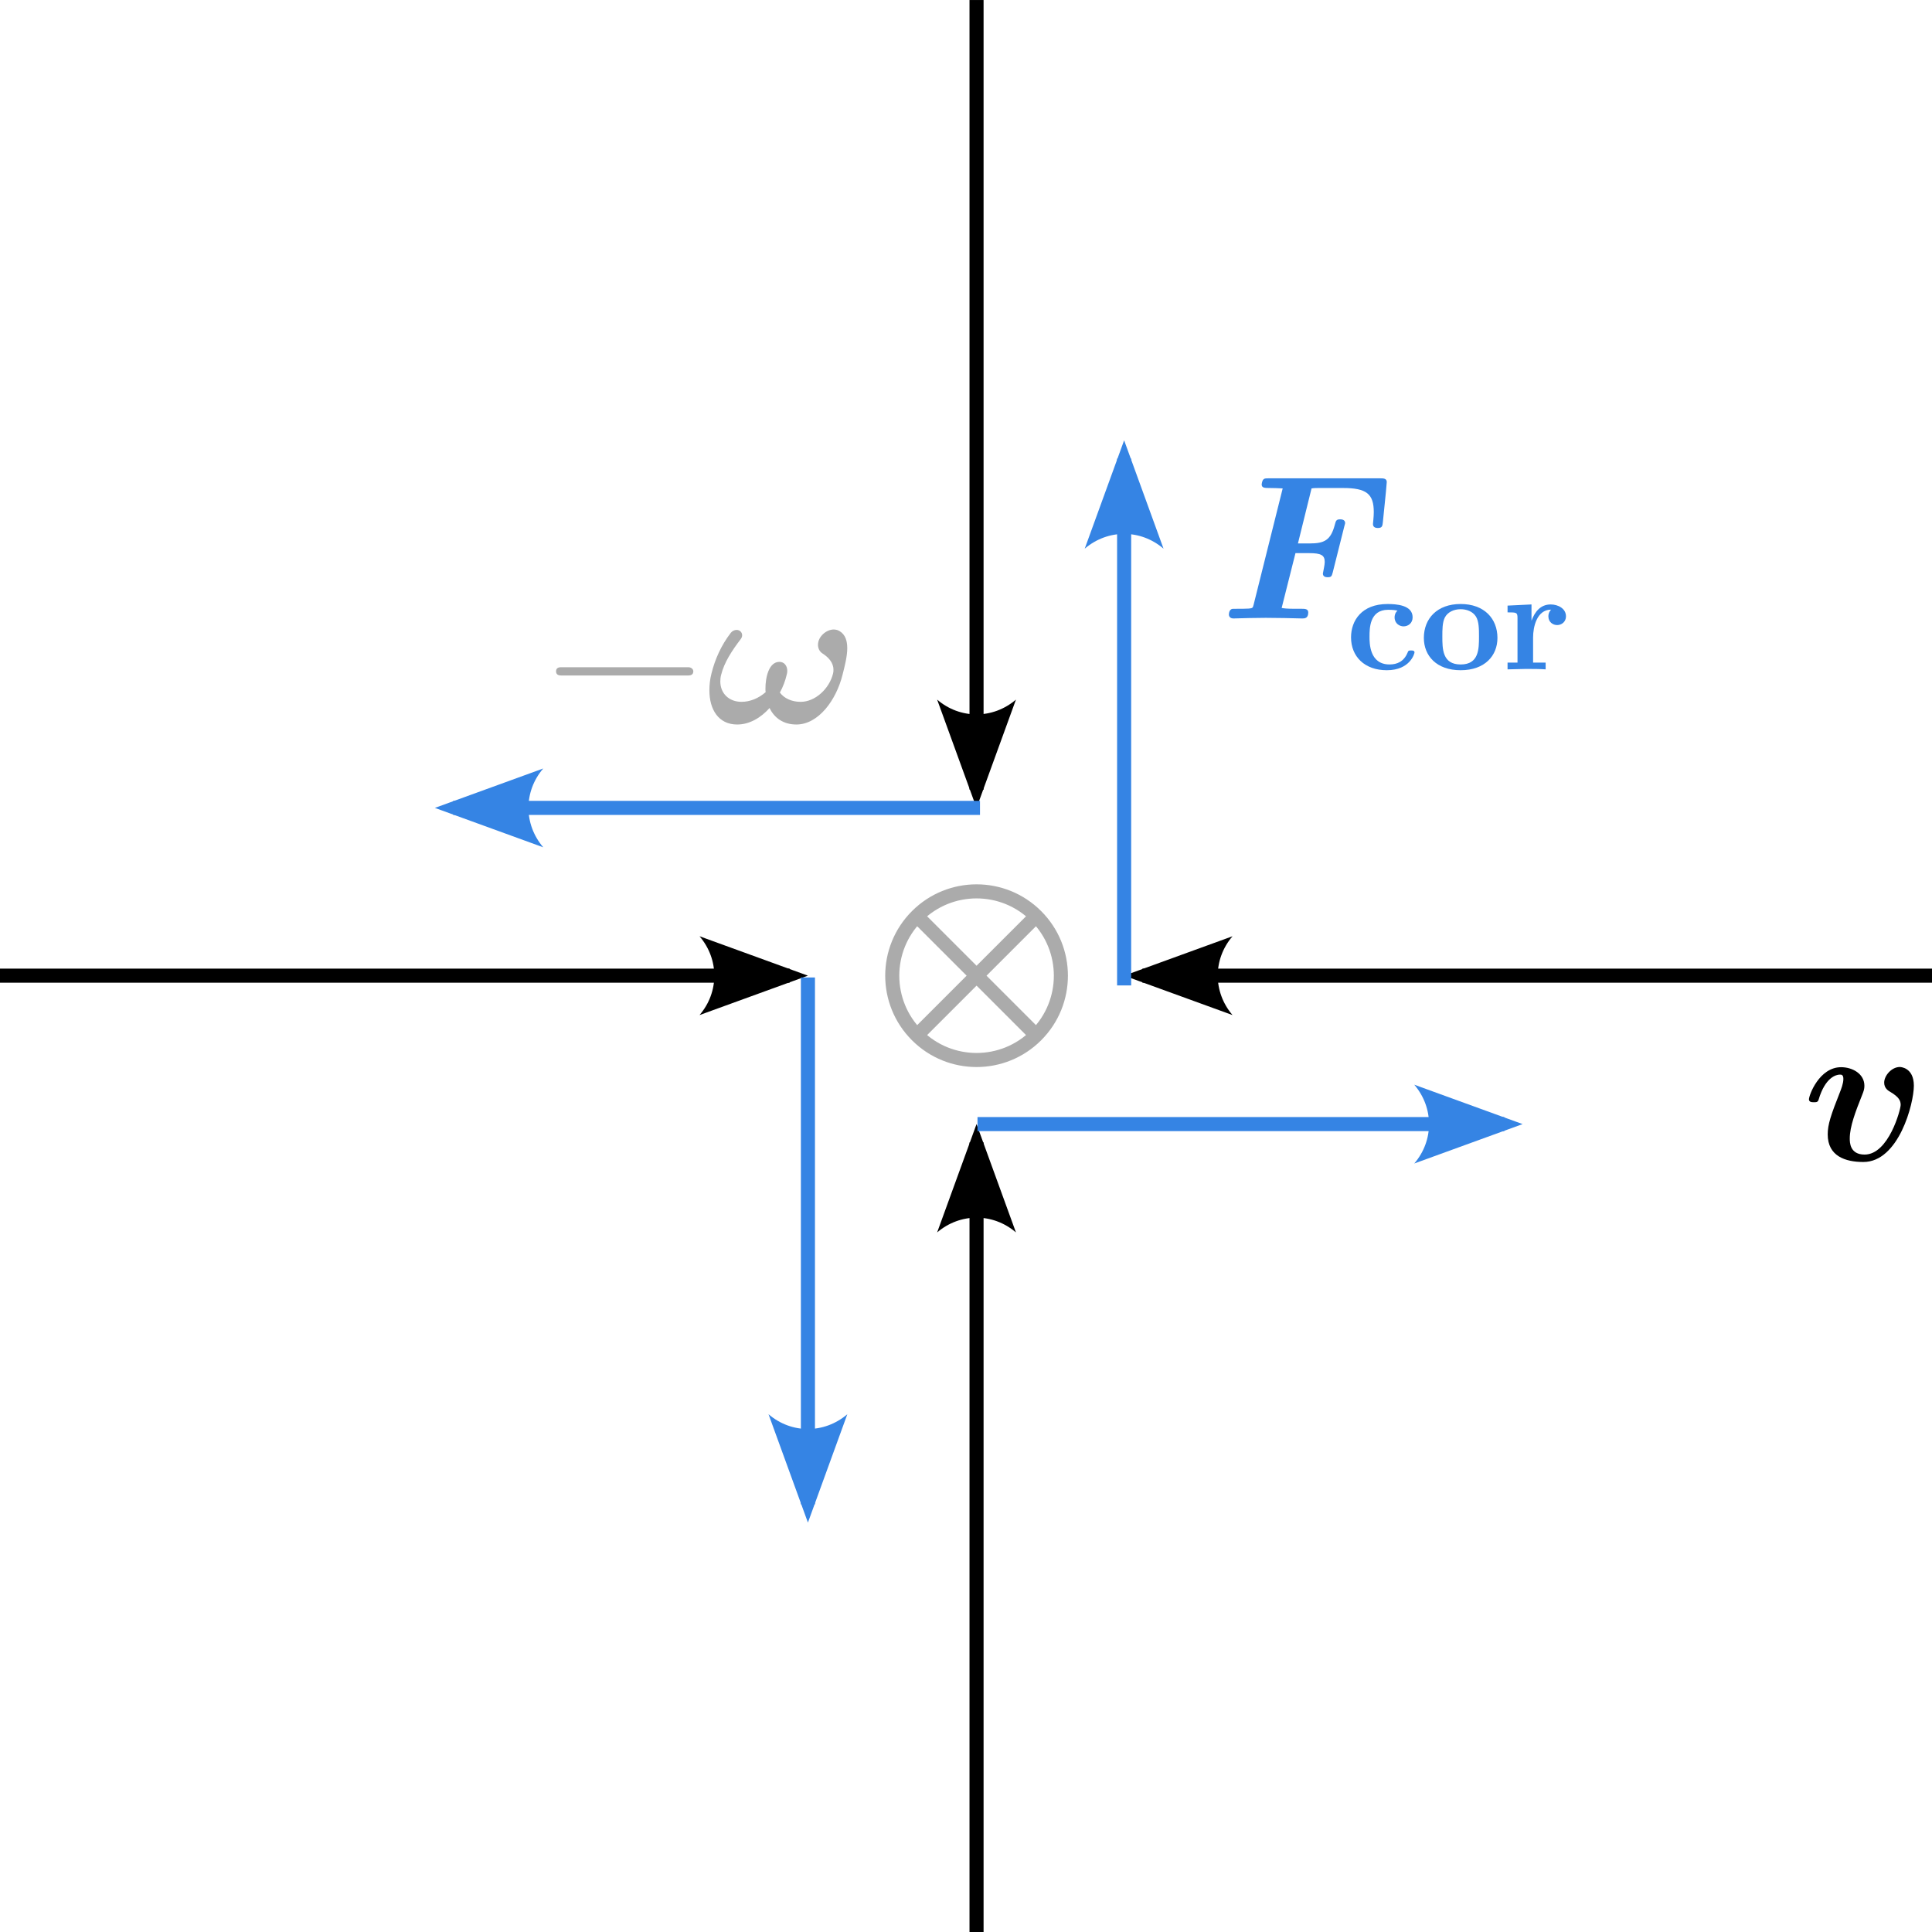
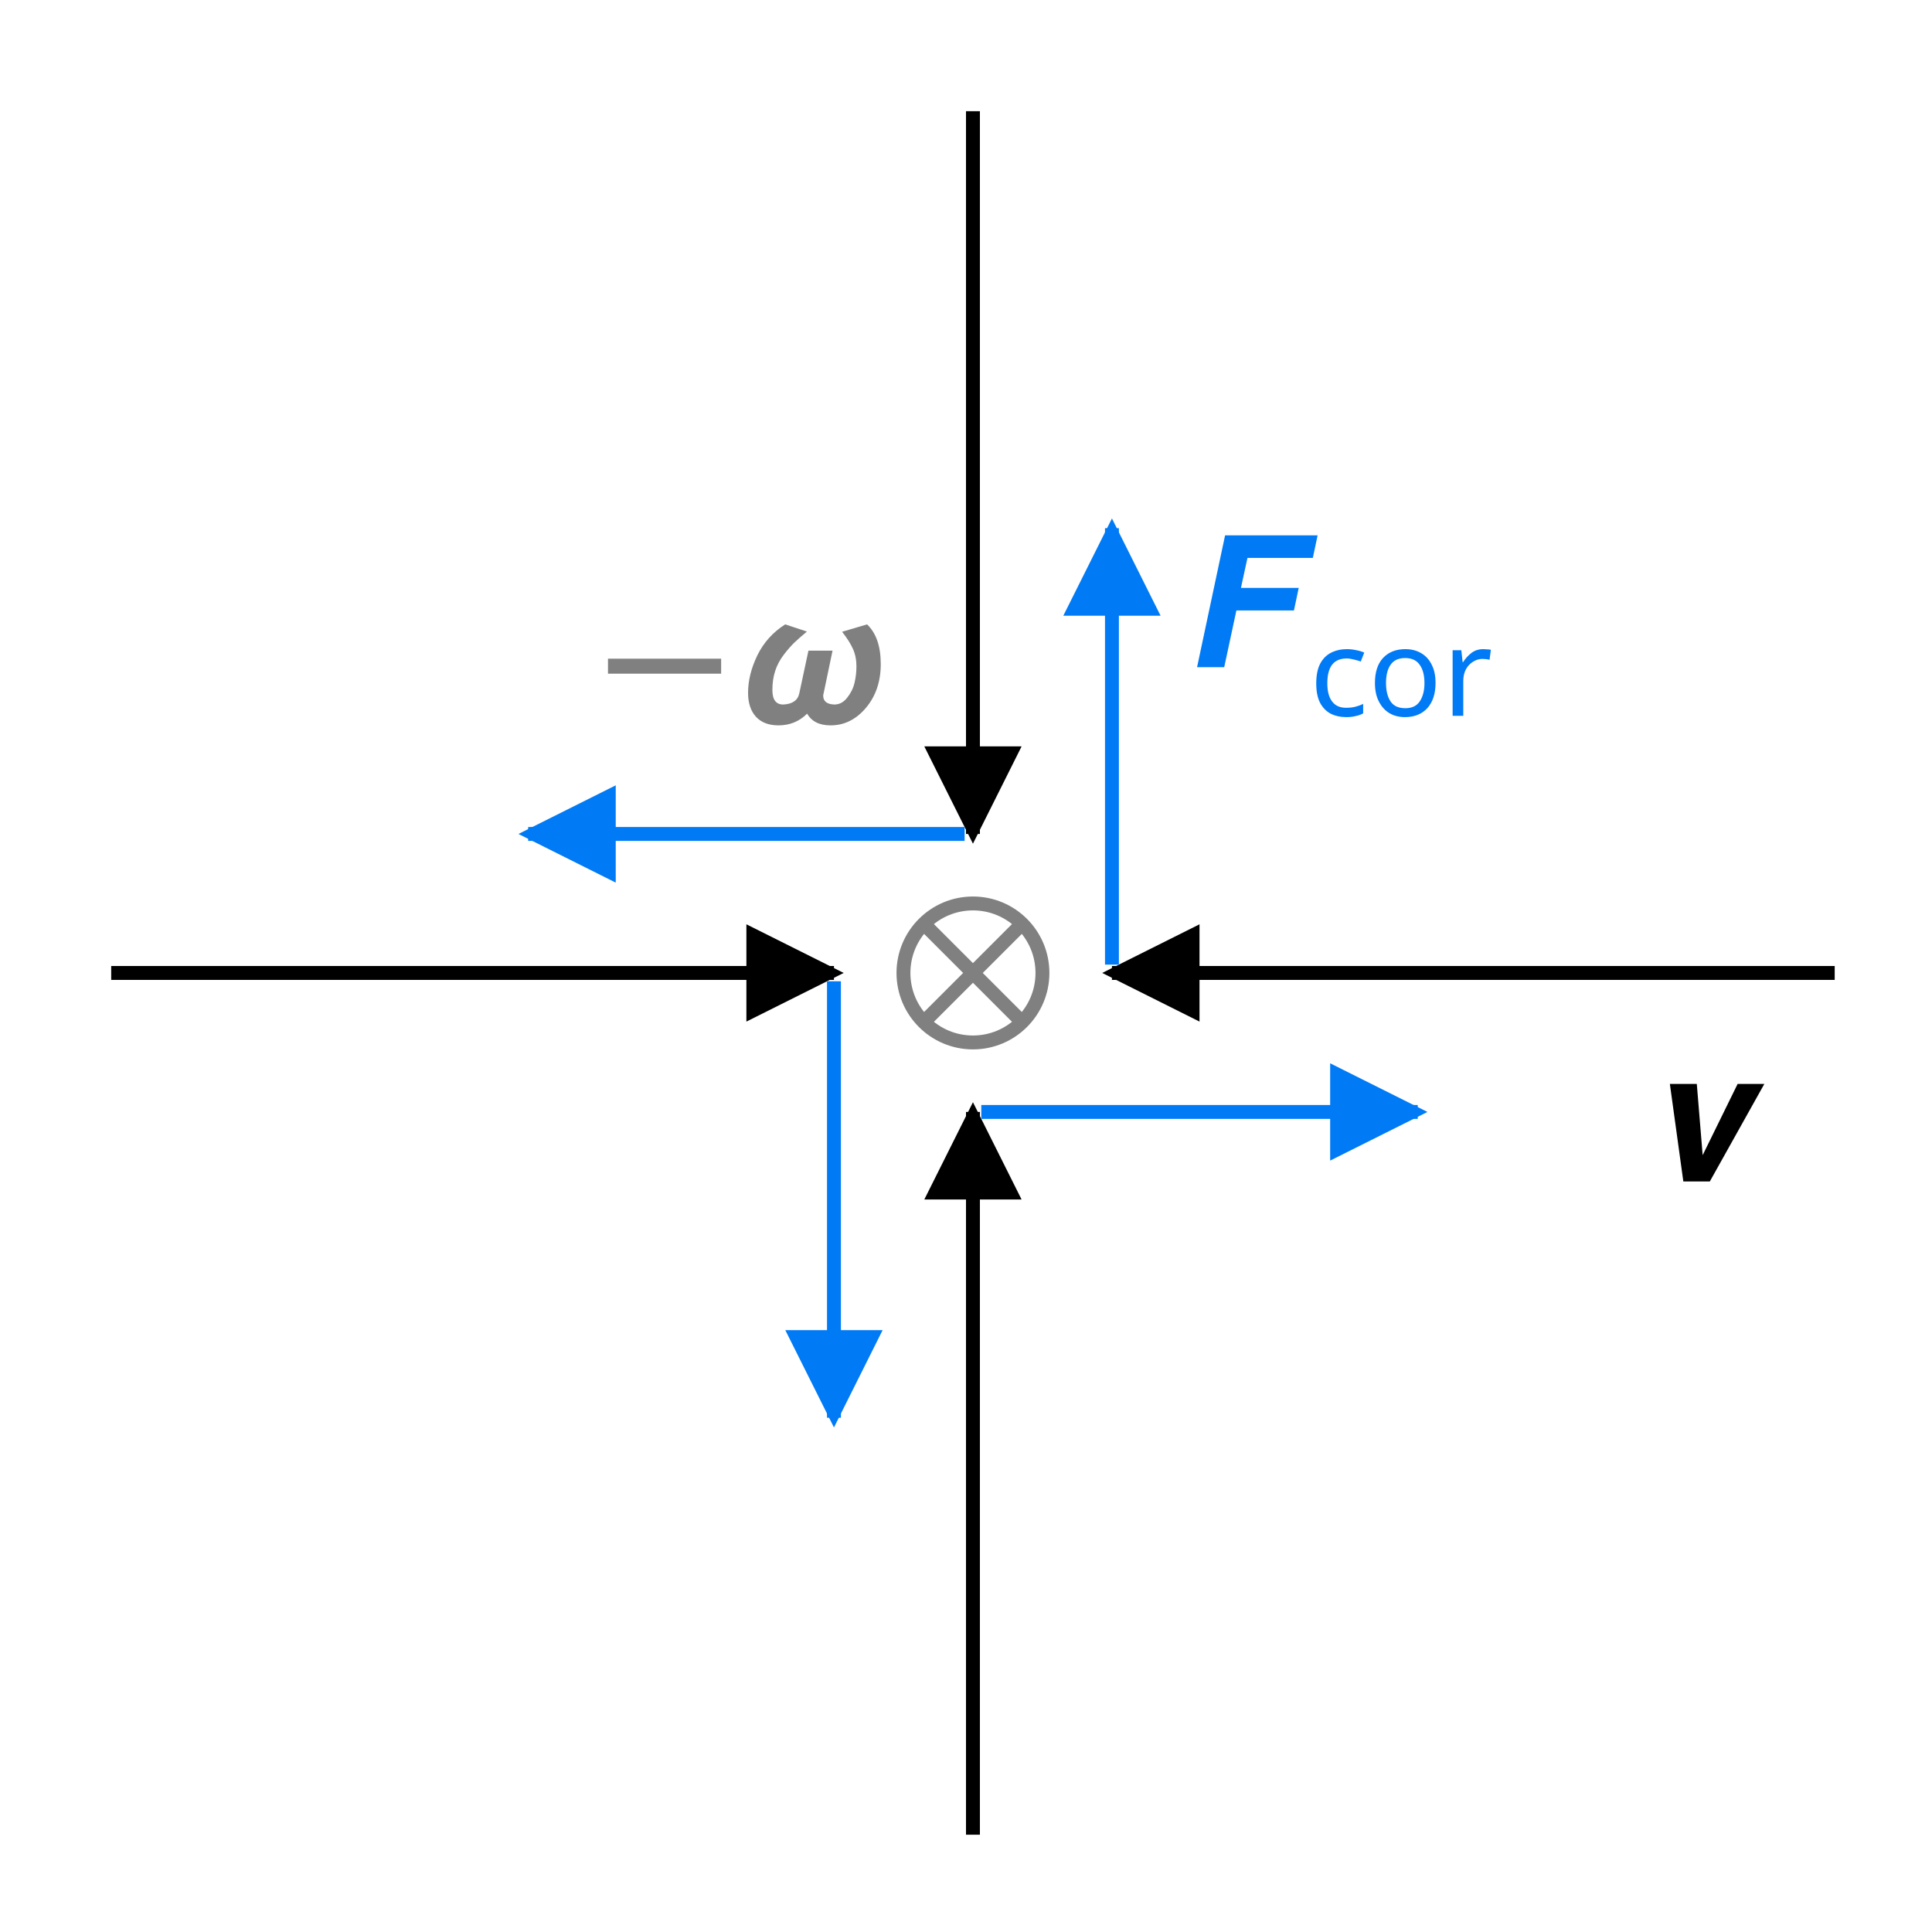
- <svg xmlns="http://www.w3.org/2000/svg" xmlns:ns1="http://www.iki.fi/pav/software/textext/" width="36.379mm" height="36.379mm" viewBox="0 0 36.379 36.379" version="1.1" id="svg1">
-   <defs id="defs1">
-     <linearGradient id="swatch213">
-       <stop style="stop-color:#000000;stop-opacity:1;" offset="0" id="stop213" />
-     </linearGradient>
-     <marker style="overflow:visible" id="marker14" refX="5" refY="0" orient="auto-start-reverse" markerWidth="1" markerHeight="1" viewBox="0 0 1 1" preserveAspectRatio="xMidYMid">
-       <path d="M -1.4,-2.8 6.3,0 -1.4,2.8 C 0,1.169 0,-1.162 -1.4,-2.8 Z" style="fill:context-stroke;fill-rule:evenodd;stroke:none;stroke-width:0.7" id="path14" />
+ <svg xmlns="http://www.w3.org/2000/svg" width="38.8mm" height="38.8mm" viewBox="0 0 139 139" version="1.1">
+   <defs>
+     <marker id="dynamid1e44-headblack" viewBox="0 0 10 10" refX="9" refY="5" markerWidth="7" markerHeight="7" orient="auto-start-reverse">
+       <path d="M 0 0 L 10 5 L 0 10 z" fill="#000000" stroke="none" />
    </marker>
-     <marker style="overflow:visible" id="marker14-22" refX="5" refY="0" orient="auto-start-reverse" markerWidth="1" markerHeight="1" viewBox="0 0 1 1" preserveAspectRatio="xMidYMid">
-       <path d="M -1.4,-2.8 6.3,0 -1.4,2.8 C 0,1.169 0,-1.162 -1.4,-2.8 Z" style="fill:context-stroke;fill-rule:evenodd;stroke:none;stroke-width:0.7" id="path14-2" />
-     </marker>
-     <marker style="overflow:visible" id="marker14-22-9" refX="5" refY="0" orient="auto-start-reverse" markerWidth="1" markerHeight="1" viewBox="0 0 1 1" preserveAspectRatio="xMidYMid">
-       <path d="M -1.4,-2.8 6.3,0 -1.4,2.8 C 0,1.169 0,-1.162 -1.4,-2.8 Z" style="fill:context-stroke;fill-rule:evenodd;stroke:none;stroke-width:0.7" id="path14-2-6" />
-     </marker>
-     <marker style="overflow:visible" id="marker14-22-9-5" refX="5" refY="0" orient="auto-start-reverse" markerWidth="1" markerHeight="1" viewBox="0 0 1 1" preserveAspectRatio="xMidYMid">
-       <path d="M -1.4,-2.8 6.3,0 -1.4,2.8 C 0,1.169 0,-1.162 -1.4,-2.8 Z" style="fill:context-stroke;fill-rule:evenodd;stroke:none;stroke-width:0.7" id="path14-2-6-3" />
-     </marker>
-     <marker style="overflow:visible" id="marker14-9" refX="5" refY="0" orient="auto-start-reverse" markerWidth="1" markerHeight="1" viewBox="0 0 1 1" preserveAspectRatio="xMidYMid">
-       <path d="M -1.4,-2.8 6.3,0 -1.4,2.8 C 0,1.169 0,-1.162 -1.4,-2.8 Z" style="fill:context-stroke;fill-rule:evenodd;stroke:none;stroke-width:0.7" id="path14-80" />
-     </marker>
-     <marker style="overflow:visible" id="marker14-9-0" refX="5" refY="0" orient="auto-start-reverse" markerWidth="1" markerHeight="1" viewBox="0 0 1 1" preserveAspectRatio="xMidYMid">
-       <path d="M -1.4,-2.8 6.3,0 -1.4,2.8 C 0,1.169 0,-1.162 -1.4,-2.8 Z" style="fill:context-stroke;fill-rule:evenodd;stroke:none;stroke-width:0.7" id="path14-80-7" />
-     </marker>
-     <marker style="overflow:visible" id="marker14-9-0-1" refX="5" refY="0" orient="auto-start-reverse" markerWidth="1" markerHeight="1" viewBox="0 0 1 1" preserveAspectRatio="xMidYMid">
-       <path d="M -1.4,-2.8 6.3,0 -1.4,2.8 C 0,1.169 0,-1.162 -1.4,-2.8 Z" style="fill:context-stroke;fill-rule:evenodd;stroke:none;stroke-width:0.7" id="path14-80-7-4" />
+     <marker id="dynamid1e44-headblue" viewBox="0 0 10 10" refX="9" refY="5" markerWidth="7" markerHeight="7" orient="auto-start-reverse">
+       <path d="M 0 0 L 10 5 L 0 10 z" fill="#007AF5" stroke="none" />
    </marker>
  </defs>
-   <g id="layer1" transform="translate(-1343.078,-109.6966)">
-     <g id="g4174-9-0-7-4-8" transform="matrix(0.352778,0,0,0.352778,1341.051,93.6916)" ns1:version="1.12.0" ns1:texconverter="typst" ns1:pdfconverter="inkscape" ns1:text="$bold(F_&quot;cor&quot;)$" ns1:scale="1.0" ns1:alignment="middle center" ns1:inkscapeversion="1.4.2" ns1:jacobian_sqrt="0.352778" style="fill:#3584e4;stroke-width:0">
-       <g id="g5735" style="fill:#3584e4;stroke-width:0">
-         <g transform="translate(70.8661,78.3791)" id="g8586" style="fill:#3584e4;stroke-width:0">
-           <g class="typst-text" transform="scale(1,-1)" id="g8009" style="fill:#3584e4;stroke-width:0">
-             <g id="g6595" style="fill:#3584e4;stroke-width:0">
-               <path d="M 5.489,2.398 C 5.489,2.233 5.632,2.2 5.742,2.2 c 0.209,0 0.22,0.066 0.275,0.264 L 6.633,4.917 C 6.677,5.06 6.677,5.093 6.677,5.093 6.677,5.291 6.457,5.291 6.413,5.291 6.204,5.291 6.182,5.214 6.127,5.005 5.907,4.169 5.566,4.004 4.774,4.004 H 4.158 l 0.726,2.937 c 0.143,0.022 0.264,0.022 0.374,0.022 h 1.309 c 1.254,0 1.639,-0.319 1.639,-1.287 0,-0.264 -0.044,-0.594 -0.044,-0.638 0,-0.209 0.209,-0.209 0.264,-0.209 0.231,0 0.242,0.11 0.264,0.308 0.066,0.715 0.154,1.419 0.209,2.145 0,0.198 -0.187,0.198 -0.363,0.198 H 2.618 C 2.387,7.48 2.376,7.469 2.321,7.425 2.244,7.37 2.222,7.161 2.222,7.161 c 0,-0.198 0.154,-0.198 0.451,-0.198 0.231,0 0.44,-0.011 0.671,-0.022 L 1.793,0.737 C 1.749,0.561 1.738,0.55 1.54,0.528 1.353,0.517 1.133,0.517 0.957,0.517 0.671,0.517 0.649,0.517 0.605,0.495 0.473,0.418 0.473,0.242 0.473,0.198 0.473,0.198 0.473,0 0.715,0 0.99,0 1.276,0.022 1.551,0.022 L 2.442,0.033 3.432,0.022 C 3.751,0.022 4.07,0 4.378,0 c 0.132,0 0.33,0 0.33,0.319 0,0.198 -0.187,0.198 -0.363,0.198 H 3.982 C 3.564,0.517 3.399,0.539 3.289,0.561 l 0.737,2.926 h 0.715 c 0.66,0 0.847,-0.11 0.847,-0.473 0,-0.165 -0.077,-0.473 -0.099,-0.616 z" id="path1909" style="fill:#3584e4;stroke-width:0" />
-             </g>
-           </g>
-         </g>
-         <g transform="translate(77.5651,81.0961)" id="g6394" style="fill:#3584e4;stroke-width:0">
-           <g class="typst-text" transform="scale(1,-1)" id="g8247" style="fill:#3584e4;stroke-width:0">
-             <g id="g1420" style="fill:#3584e4;stroke-width:0">
-               <path d="m 3.681,0.901 c 0,0.108 -0.108,0.108 -0.185,0.108 C 3.357,1.009 3.349,0.993 3.311,0.893 3.111,0.408 2.741,0.262 2.349,0.262 c -1.07,0 -1.07,1.132 -1.07,1.486 0,0.431 0,1.432 0.993,1.432 C 2.541,3.18 2.672,3.157 2.772,3.134 2.633,3.011 2.618,2.849 2.618,2.78 c 0,-0.339 0.27,-0.485 0.477,-0.485 0.239,0 0.485,0.162 0.485,0.485 0,0.662 -0.893,0.708 -1.34,0.708 C 0.862,3.488 0.293,2.603 0.293,1.709 0.293,0.685 1.016,-0.046 2.202,-0.046 c 1.247,0 1.478,0.893 1.478,0.947 z" id="path2901" style="fill:#3584e4;stroke-width:0" />
-             </g>
-             <g transform="translate(3.9347)" id="g6962" style="fill:#3584e4;stroke-width:0">
-               <path d="m 4.173,1.679 c 0,1.032 -0.708,1.81 -1.964,1.81 -1.263,0 -1.964,-0.785 -1.964,-1.81 0,-0.955 0.678,-1.725 1.964,-1.725 1.294,0 1.964,0.778 1.964,1.725 z M 3.188,1.763 c 0,-0.67 0,-1.502 -0.978,-1.502 -0.978,0 -0.978,0.832 -0.978,1.502 0,0.346 0,0.739 0.131,1.001 C 1.509,3.049 1.833,3.211 2.21,3.211 2.533,3.211 2.857,3.088 3.026,2.818 3.188,2.556 3.188,2.133 3.188,1.763 Z" id="path5022" style="fill:#3584e4;stroke-width:0" />
-             </g>
-             <g transform="translate(8.3622)" id="g369" style="fill:#3584e4;stroke-width:0">
-               <path d="m 3.403,2.834 c 0,0.408 -0.416,0.631 -0.816,0.631 -0.539,0 -0.847,-0.385 -1.024,-0.87 V 3.465 L 0.285,3.403 V 3.042 c 0.477,0 0.531,0 0.531,-0.3 V 0.362 H 0.285 V 0 l 0.97,0.023 c 0.293,0 0.785,0 1.063,-0.023 V 0.362 H 1.648 V 1.709 C 1.648,2.248 1.84,3.188 2.61,3.188 c 0,0 -0.146,-0.131 -0.146,-0.354 0,-0.316 0.246,-0.47 0.47,-0.47 0.223,0 0.47,0.162 0.47,0.47 z" id="path5257" style="fill:#3584e4;stroke-width:0" />
-             </g>
-           </g>
-         </g>
-       </g>
-       <defs id="defs7276" style="fill:#3584e4;stroke-width:0" />
-     </g>
-     <g id="g4174-9-7-2" transform="matrix(0.352778,0,0,0.352778,1328.331,95.65743)" ns1:version="1.12.0" ns1:texconverter="typst" ns1:pdfconverter="inkscape" ns1:text="$-bold(omega)$" ns1:scale="1.0" ns1:alignment="middle center" ns1:inkscapeversion="1.4.2" ns1:jacobian_sqrt="0.352778" style="opacity:0.33;fill:#000000;stroke-width:0">
-       <g id="g5482" style="fill:#000000;stroke-width:0">
-         <g transform="translate(70.8661,78.3791)" id="g8477" style="fill:#000000;stroke-width:0">
-           <g class="typst-text" transform="scale(1,-1)" id="g7574" style="fill:#000000;stroke-width:0">
-             <g id="g1846" style="fill:#000000;stroke-width:0">
-               <path d="M 7.678,2.97 H 0.88 C 0.704,2.97 0.616,2.893 0.616,2.75 0.616,2.607 0.704,2.53 0.88,2.53 h 6.798 c 0.176,0 0.264,0.077 0.264,0.22 0,0.132 -0.132,0.22 -0.264,0.22 z" id="path5755" style="fill:#000000;stroke-width:0" />
-             </g>
-           </g>
-         </g>
-         <g transform="translate(79.4241,78.3791)" id="g605" style="fill:#000000;stroke-width:0">
-           <g class="typst-text" transform="scale(1,-1)" id="g702" style="fill:#000000;stroke-width:0">
-             <g id="g4581" style="fill:#000000;stroke-width:0">
-               <path d="M 6.039,4.169 C 6.039,3.971 6.127,3.795 6.292,3.696 6.6,3.498 6.864,3.212 6.864,2.838 6.864,2.772 6.864,2.706 6.842,2.629 6.644,1.826 5.896,1.122 5.115,1.122 4.631,1.122 4.235,1.309 4.004,1.617 4.169,1.914 4.29,2.233 4.367,2.563 4.389,2.629 4.4,2.706 4.4,2.772 4.4,3.036 4.246,3.256 3.982,3.256 3.41,3.256 3.234,2.42 3.234,1.826 3.234,1.76 3.234,1.705 3.245,1.639 2.882,1.32 2.42,1.122 1.958,1.122 c -0.682,0 -1.133,0.462 -1.133,1.089 0,0.11 0.011,0.231 0.044,0.352 0.165,0.671 0.583,1.298 1.034,1.892 0.055,0.066 0.088,0.143 0.088,0.22 -1e-7,0.154 -0.121,0.286 -0.297,0.286 C 1.584,4.961 1.463,4.906 1.386,4.807 0.869,4.136 0.539,3.388 0.352,2.629 0.275,2.332 0.242,2.024 0.242,1.738 c 0,-1.023 0.484,-1.826 1.485,-1.826 0.649,0 1.254,0.352 1.727,0.88 0.253,-0.528 0.737,-0.88 1.43,-0.88 1.188,0 2.134,1.32 2.464,2.651 0.121,0.473 0.253,0.99 0.253,1.419 C 7.601,4.378 7.502,4.708 7.194,4.895 7.106,4.95 6.996,4.983 6.875,4.983 6.49,4.983 6.039,4.609 6.039,4.169 Z" id="path6643" style="fill:#000000;stroke-width:0" />
-             </g>
-           </g>
-         </g>
-       </g>
-       <defs id="defs7403" style="fill:#3584e4;stroke-width:0" />
-     </g>
-     <g id="g4174-9-7-2-5" transform="matrix(0.352778,0,0,0.352778,1352.016,103.8951)" ns1:version="1.12.0" ns1:texconverter="typst" ns1:pdfconverter="inkscape" ns1:text="$bold(v)$" ns1:scale="1.0" ns1:alignment="middle center" ns1:inkscapeversion="1.4.2" ns1:jacobian_sqrt="0.352778" style="fill:#000000;stroke-width:0">
-       <g id="g359" style="fill:#000000;stroke-width:0">
-         <g transform="translate(70.8661,78.3791)" id="g358" style="fill:#000000;stroke-width:0">
-           <g class="typst-text" transform="scale(1,-1)" id="g806" style="fill:#000000;stroke-width:0">
-             <g id="g6113" style="fill:#000000;stroke-width:0">
-               <path d="M 5.951,3.982 C 5.951,4.983 5.203,4.983 5.203,4.983 4.763,4.983 4.367,4.521 4.367,4.147 4.367,3.839 4.598,3.707 4.697,3.652 5.159,3.377 5.247,3.179 5.247,2.959 5.247,2.717 4.609,0.308 3.322,0.308 2.53,0.308 2.53,0.968 2.53,1.166 2.53,1.804 2.838,2.607 3.19,3.487 3.278,3.707 3.311,3.806 3.311,3.982 3.311,4.62 2.673,4.972 2.068,4.972 0.902,4.972 0.352,3.476 0.352,3.256 c 0,-0.154 0.165,-0.154 0.264,-0.154 0.132,0 0.209,0 0.253,0.143 0.352,1.188 0.935,1.331 1.133,1.331 0.077,0 0.187,0 0.187,-0.231 C 2.189,4.092 2.057,3.773 2.024,3.685 1.518,2.409 1.353,1.914 1.353,1.386 c 0,-1.166 0.946,-1.474 1.903,-1.474 1.892,0 2.695,3.124 2.695,4.07 z" id="path357" style="fill:#000000;stroke-width:0" />
-             </g>
-           </g>
-         </g>
-       </g>
-       <defs id="defs6265" style="fill:#3584e4;stroke-width:0" />
-     </g>
-     <path id="path242-8" style="opacity:0.33;fill:none;fill-opacity:1;stroke:#000000;stroke-width:0.265;stroke-dasharray:none;stroke-dashoffset:0" d="m 1360.344,129.191 2.245,-2.245 m -2.245,-1e-5 2.245,2.245 m 0,0 a 1.587,1.587 0 0 1 -2.245,0 1.587,1.587 0 0 1 0,-2.245 1.587,1.587 0 0 1 2.245,0 1.587,1.587 0 0 1 0,2.245 z" />
-     <path style="opacity:1;fill:none;fill-opacity:1;stroke:#000000;stroke-width:0.265;stroke-dasharray:none;stroke-dashoffset:0;marker-end:url(#marker14)" d="m 1361.466,109.697 v 14.869" id="path348" />
-     <path style="fill:none;fill-opacity:1;stroke:#000000;stroke-width:0.265;stroke-dasharray:none;stroke-dashoffset:0;marker-end:url(#marker14-22)" d="M 1361.466,146.076 V 131.207" id="path348-7" />
-     <path style="fill:none;fill-opacity:1;stroke:#000000;stroke-width:0.265;stroke-dasharray:none;stroke-dashoffset:0;marker-end:url(#marker14-22-9)" d="m 1343.078,128.068 h 14.868" id="path348-7-8" />
-     <path style="fill:none;fill-opacity:1;stroke:#000000;stroke-width:0.265;stroke-dasharray:none;stroke-dashoffset:0;marker-end:url(#marker14-22-9-5)" d="m 1379.458,128.068 h -14.868" id="path348-7-8-6" />
-     <path style="opacity:1;fill:#000000;fill-opacity:1;stroke:#3584e4;stroke-width:0.265;stroke-dasharray:none;stroke-dashoffset:0;marker-end:url(#marker14)" d="m 1364.245,128.252 v -9.92" id="path360" />
-     <path style="fill:#000000;fill-opacity:1;stroke:#3584e4;stroke-width:0.265;stroke-dasharray:none;stroke-dashoffset:0;marker-end:url(#marker14-9)" d="m 1358.291,128.102 v 9.92" id="path360-8" />
-     <path style="fill:#000000;fill-opacity:1;stroke:#3584e4;stroke-width:0.265;stroke-dasharray:none;stroke-dashoffset:0;marker-end:url(#marker14-9-0)" d="m 1361.484,130.863 h 9.92" id="path360-8-6" />
-     <path style="fill:#000000;fill-opacity:1;stroke:#3584e4;stroke-width:0.265;stroke-dasharray:none;stroke-dashoffset:0;marker-end:url(#marker14-9-0-1)" d="m 1361.531,124.909 h -9.92" id="path360-8-6-4" />
+   <g fill="none" stroke="#000000" stroke-width="1" font-family="Micfong Sans Math, IBM Plex Sans" font-style="normal" font-size="13">
+     <circle cx="70.0" cy="70.0" r="5.0" stroke="#808080" stroke-width="1.0" />
+     <path d="M 66.5 66.5 L 73.5 73.5 M 66.5 73.5 L 73.5 66.5" stroke="#808080" stroke-width="1.0" stroke-linejoin="round" />
+     <path d="M 70.0 8.0 L 70.0 60.0" stroke="#000000" stroke-width="1.0" marker-end="url(#dynamid1e44-headblack)" />
+     <path d="M 69.4 60.0 L 38.0 60.0" stroke="#007AF5" stroke-width="1.0" marker-end="url(#dynamid1e44-headblue)" />
+     <path d="M 132.0 70.0 L 80.0 70.0" stroke="#000000" stroke-width="1.0" marker-end="url(#dynamid1e44-headblack)" />
+     <path d="M 80.0 69.4 L 80.0 38.0" stroke="#007AF5" stroke-width="1.0" marker-end="url(#dynamid1e44-headblue)" />
+     <path d="M 70.0 132.0 L 70.0 80.0" stroke="#000000" stroke-width="1.0" marker-end="url(#dynamid1e44-headblack)" />
+     <path d="M 70.6 80.0 L 102.0 80.0" stroke="#007AF5" stroke-width="1.0" marker-end="url(#dynamid1e44-headblue)" />
+     <path d="M 8.0 70.0 L 60.0 70.0" stroke="#000000" stroke-width="1.0" marker-end="url(#dynamid1e44-headblack)" />
+     <path d="M 60.0 70.6 L 60.0 102.0" stroke="#007AF5" stroke-width="1.0" marker-end="url(#dynamid1e44-headblue)" />
+     <text x="53.0" y="52.0" fill="#808080" stroke="none" text-anchor="middle">−𝝎</text>
+     <text x="86.0" y="48.0" fill="#007AF5" stroke="none">𝑭<tspan font-size="8.8" dy="3.5">cor</tspan>
+     </text>
+     <text x="127.0" y="85.0" fill="#000000" stroke="none" text-anchor="end">𝒗</text>
  </g>
</svg>
